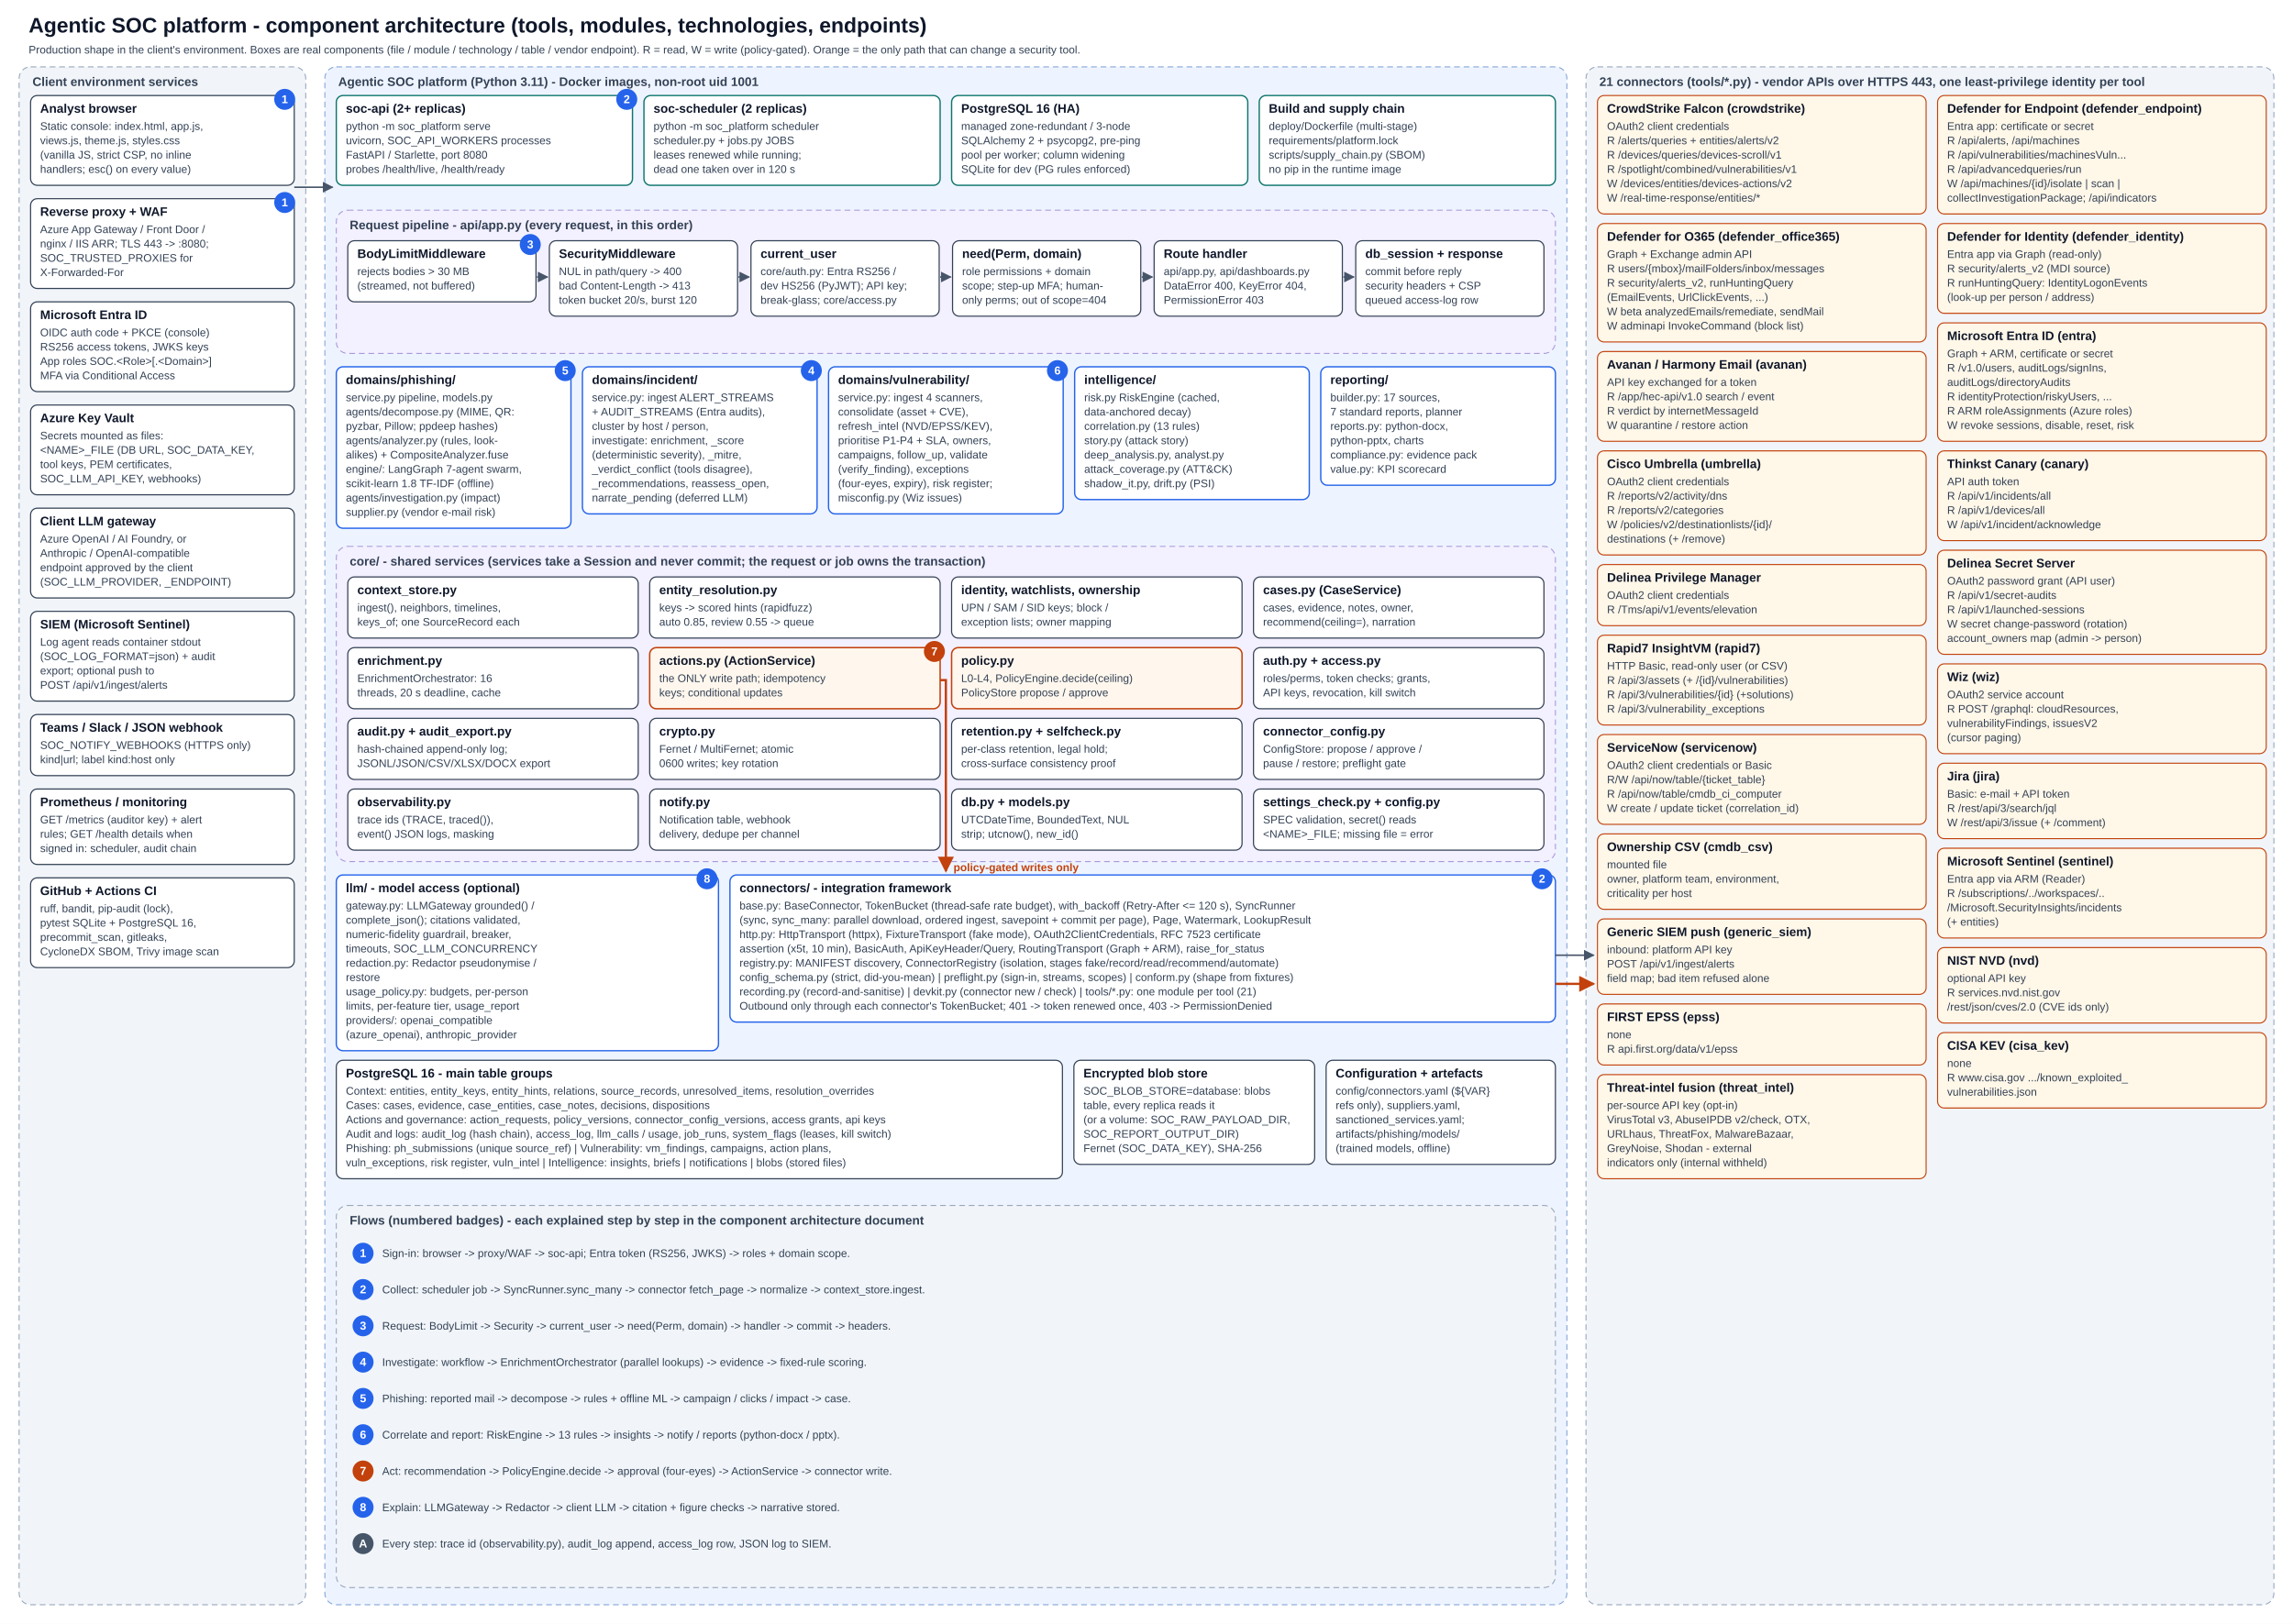
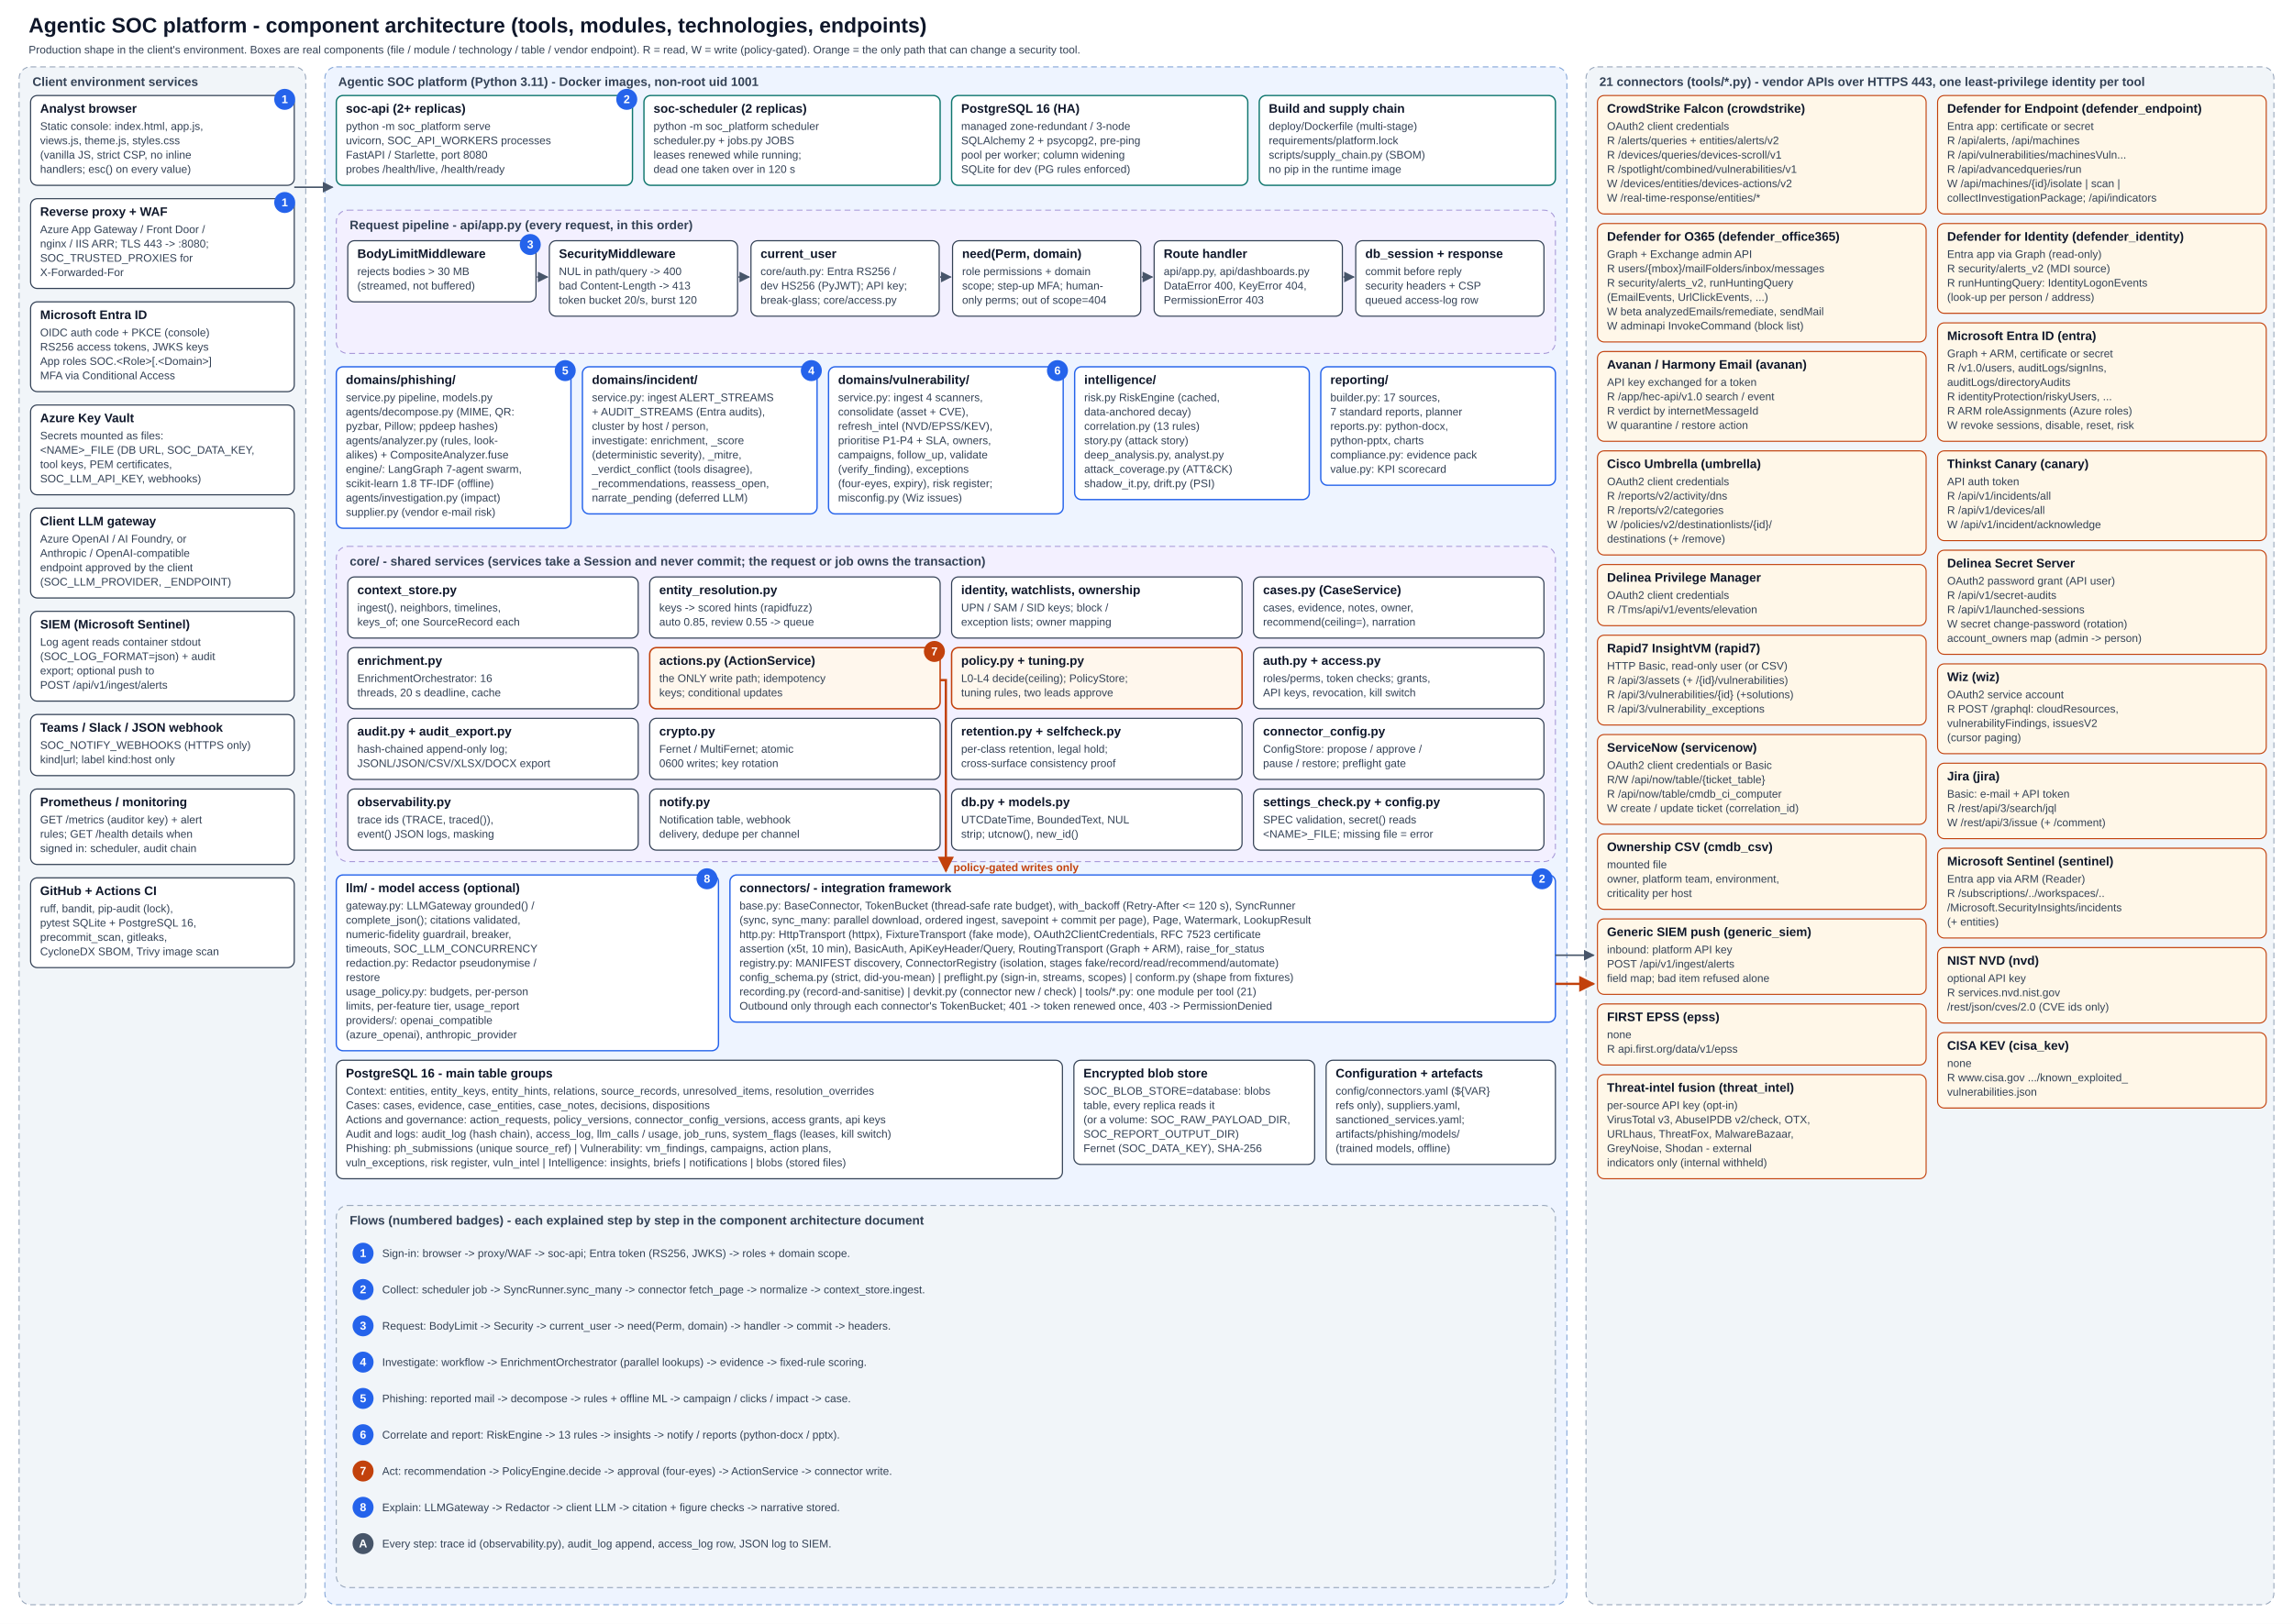
<svg xmlns="http://www.w3.org/2000/svg" viewBox="0 0 2400 1700" font-family="Segoe UI, Arial, sans-serif" font-size="14">
  <defs>
    <marker id="a" viewBox="0 0 10 10" refX="9" refY="5" markerWidth="7" markerHeight="7" orient="auto-start-reverse">
      <path d="M0,0 L10,5 L0,10 z" fill="#475569" />
    </marker>
    <marker id="w" viewBox="0 0 10 10" refX="9" refY="5" markerWidth="7" markerHeight="7" orient="auto-start-reverse">
      <path d="M0,0 L10,5 L0,10 z" fill="#c2410c" />
    </marker>
    <style>
      .zone{fill:#f1f5f9;stroke:#94a3b8;stroke-dasharray:6 4}
      .zoneb{fill:#eef4ff;stroke:#7ea2d6;stroke-dasharray:6 4}
      .zoned{fill:#f3f0ff;stroke:#a495d6;stroke-dasharray:6 4}
      .box{fill:#ffffff;stroke:#334155;stroke-width:1.2}
      .ctr{fill:#ffffff;stroke:#0f766e;stroke-width:1.4}
      .key{fill:#ffffff;stroke:#2563eb;stroke-width:1.4}
      .gov{fill:#fff7ed;stroke:#c2410c;stroke-width:1.5}
      .ext{fill:#fff7e8;stroke:#c2410c;stroke-width:1.1}
      .t{font-weight:600;fill:#0f172a;font-size:13px}
      .s{fill:#334155;font-size:11.5px}
      .m{fill:#334155;font-size:11.5px}
      .z{fill:#334155;font-weight:600;font-size:13px}
      .n{fill:#ffffff;font-weight:700;font-size:12px}
      .h{font-weight:600;fill:#0f172a}
      .line{stroke:#475569;stroke-width:1.6;fill:none;marker-end:url(#a)}
      .none{stroke:none;fill:none}
      .write{stroke:#c2410c;stroke-width:2.4;fill:none;marker-end:url(#w)}
      .lbl{fill:#1e293b;font-size:11.5px;font-weight:600}
      .wl{fill:#c2410c;font-size:11.5px;font-weight:700}
    </style>
  </defs>
  <rect width="2400" height="1700" fill="#ffffff" />
  <text x="30" y="34" class="h" font-size="22">Agentic SOC platform - component architecture (tools, modules, technologies, endpoints)</text>
  <text x="30" y="56" class="s">Production shape in the client's environment. Boxes are real components (file / module / technology / table / vendor endpoint). R = read, W = write (policy-gated). Orange = the only path that can change a security tool.</text>
  <rect x="20" y="70" width="300" height="1610" rx="12" class="zone" />
  <text x="34" y="90" class="z">Client environment services</text>
  <rect x="32" y="100" width="276" height="94" rx="7" class="box" />
  <text x="42" y="118" class="t">Analyst browser</text>
  <text x="42" y="136" class="s">Static console: index.html, app.js,</text>
  <text x="42" y="151" class="s">views.js, theme.js, styles.css</text>
  <text x="42" y="166" class="s">(vanilla JS, strict CSP, no inline</text>
  <text x="42" y="181" class="s">handlers; esc() on every value)</text>
  <rect x="32" y="208" width="276" height="94" rx="7" class="box" />
  <text x="42" y="226" class="t">Reverse proxy + WAF</text>
  <text x="42" y="244" class="s">Azure App Gateway / Front Door /</text>
  <text x="42" y="259" class="s">nginx / IIS ARR; TLS 443 -&gt; :8080;</text>
  <text x="42" y="274" class="s">SOC_TRUSTED_PROXIES for</text>
  <text x="42" y="289" class="s">X-Forwarded-For</text>
  <rect x="32" y="316" width="276" height="94" rx="7" class="box" />
  <text x="42" y="334" class="t">Microsoft Entra ID</text>
  <text x="42" y="352" class="s">OIDC auth code + PKCE (console)</text>
  <text x="42" y="367" class="s">RS256 access tokens, JWKS keys</text>
  <text x="42" y="382" class="s">App roles SOC.&lt;Role&gt;[.&lt;Domain&gt;]</text>
  <text x="42" y="397" class="s">MFA via Conditional Access</text>
  <rect x="32" y="424" width="276" height="94" rx="7" class="box" />
  <text x="42" y="442" class="t">Azure Key Vault</text>
  <text x="42" y="460" class="s">Secrets mounted as files:</text>
  <text x="42" y="475" class="s">&lt;NAME&gt;_FILE (DB URL, SOC_DATA_KEY,</text>
  <text x="42" y="490" class="s">tool keys, PEM certificates,</text>
  <text x="42" y="505" class="s">SOC_LLM_API_KEY, webhooks)</text>
  <rect x="32" y="532" width="276" height="94" rx="7" class="box" />
  <text x="42" y="550" class="t">Client LLM gateway</text>
  <text x="42" y="568" class="s">Azure OpenAI / AI Foundry, or</text>
  <text x="42" y="583" class="s">Anthropic / OpenAI-compatible</text>
  <text x="42" y="598" class="s">endpoint approved by the client</text>
  <text x="42" y="613" class="s">(SOC_LLM_PROVIDER, _ENDPOINT)</text>
  <rect x="32" y="640" width="276" height="94" rx="7" class="box" />
  <text x="42" y="658" class="t">SIEM (Microsoft Sentinel)</text>
  <text x="42" y="676" class="s">Log agent reads container stdout</text>
  <text x="42" y="691" class="s">(SOC_LOG_FORMAT=json) + audit</text>
  <text x="42" y="706" class="s">export; optional push to</text>
  <text x="42" y="721" class="s">POST /api/v1/ingest/alerts</text>
  <rect x="32" y="748" width="276" height="64" rx="7" class="box" />
  <text x="42" y="766" class="t">Teams / Slack / JSON webhook</text>
  <text x="42" y="784" class="s">SOC_NOTIFY_WEBHOOKS (HTTPS only)</text>
  <text x="42" y="799" class="s">kind|url; label kind:host only</text>
  <rect x="32" y="826" width="276" height="79" rx="7" class="box" />
  <text x="42" y="844" class="t">Prometheus / monitoring</text>
  <text x="42" y="862" class="s">GET /metrics (auditor key) + alert</text>
  <text x="42" y="877" class="s">rules; GET /health details when</text>
  <text x="42" y="892" class="s">signed in: scheduler, audit chain</text>
  <rect x="32" y="919" width="276" height="94" rx="7" class="box" />
  <text x="42" y="937" class="t">GitHub + Actions CI</text>
  <text x="42" y="955" class="s">ruff, bandit, pip-audit (lock),</text>
  <text x="42" y="970" class="s">pytest SQLite + PostgreSQL 16,</text>
  <text x="42" y="985" class="s">precommit_scan, gitleaks,</text>
  <text x="42" y="1000" class="s">CycloneDX SBOM, Trivy image scan</text>
  <circle cx="298" cy="104" r="11" fill="#2563eb" />
  <text x="298" y="108" class="n" text-anchor="middle">1</text>
  <circle cx="298" cy="212" r="11" fill="#2563eb" />
  <text x="298" y="216" class="n" text-anchor="middle">1</text>
  <rect x="340" y="70" width="1300" height="1610" rx="12" class="zoneb" />
  <text x="354" y="90" class="z">Agentic SOC platform (Python 3.11) - Docker images, non-root uid 1001</text>
  <rect x="352.0" y="100" width="310.0" height="94" rx="7" class="ctr" />
  <text x="362.0" y="118" class="t">soc-api (2+ replicas)</text>
  <text x="362.0" y="136" class="s">python -m soc_platform serve</text>
  <text x="362.0" y="151" class="s">uvicorn, SOC_API_WORKERS processes</text>
  <text x="362.0" y="166" class="s">FastAPI / Starlette, port 8080</text>
  <text x="362.0" y="181" class="s">probes /health/live, /health/ready</text>
  <rect x="674.0" y="100" width="310.0" height="94" rx="7" class="ctr" />
  <text x="684.0" y="118" class="t">soc-scheduler (2 replicas)</text>
  <text x="684.0" y="136" class="s">python -m soc_platform scheduler</text>
  <text x="684.0" y="151" class="s">scheduler.py + jobs.py JOBS</text>
  <text x="684.0" y="166" class="s">leases renewed while running;</text>
  <text x="684.0" y="181" class="s">dead one taken over in 120 s</text>
  <rect x="996.0" y="100" width="310.0" height="94" rx="7" class="ctr" />
  <text x="1006.0" y="118" class="t">PostgreSQL 16 (HA)</text>
  <text x="1006.0" y="136" class="s">managed zone-redundant / 3-node</text>
  <text x="1006.0" y="151" class="s">SQLAlchemy 2 + psycopg2, pre-ping</text>
  <text x="1006.0" y="166" class="s">pool per worker; column widening</text>
  <text x="1006.0" y="181" class="s">SQLite for dev (PG rules enforced)</text>
  <rect x="1318.0" y="100" width="310.0" height="94" rx="7" class="ctr" />
  <text x="1328.0" y="118" class="t">Build and supply chain</text>
  <text x="1328.0" y="136" class="s">deploy/Dockerfile (multi-stage)</text>
  <text x="1328.0" y="151" class="s">requirements/platform.lock</text>
  <text x="1328.0" y="166" class="s">scripts/supply_chain.py (SBOM)</text>
  <text x="1328.0" y="181" class="s">no pip in the runtime image</text>
  <circle cx="656.0" cy="104" r="11" fill="#2563eb" />
  <text x="656.0" y="108" class="n" text-anchor="middle">2</text>
  <rect x="352" y="220" width="1276" height="150" rx="12" class="zoned" />
  <text x="366" y="240" class="z">Request pipeline - api/app.py (every request, in this order)</text>
  <rect x="364.0" y="252" width="197.0" height="64" rx="7" class="box" />
  <text x="374.0" y="270" class="t">BodyLimitMiddleware</text>
  <text x="374.0" y="288" class="s">rejects bodies &gt; 30 MB</text>
  <text x="374.0" y="303" class="s">(streamed, not buffered)</text>
  <rect x="575.0" y="252" width="197.0" height="79" rx="7" class="box" />
  <text x="585.0" y="270" class="t">SecurityMiddleware</text>
  <text x="585.0" y="288" class="s">NUL in path/query -&gt; 400</text>
  <text x="585.0" y="303" class="s">bad Content-Length -&gt; 413</text>
  <text x="585.0" y="318" class="s">token bucket 20/s, burst 120</text>
  <path d="M562.0 290 H573.0" class="line" />
  <rect x="786.0" y="252" width="197.0" height="79" rx="7" class="box" />
  <text x="796.0" y="270" class="t">current_user</text>
  <text x="796.0" y="288" class="s">core/auth.py: Entra RS256 /</text>
  <text x="796.0" y="303" class="s">dev HS256 (PyJWT); API key;</text>
  <text x="796.0" y="318" class="s">break-glass; core/access.py</text>
  <path d="M773.0 290 H784.0" class="line" />
  <rect x="997.0" y="252" width="197.0" height="79" rx="7" class="box" />
  <text x="1007.0" y="270" class="t">need(Perm, domain)</text>
  <text x="1007.0" y="288" class="s">role permissions + domain</text>
  <text x="1007.0" y="303" class="s">scope; step-up MFA; human-</text>
  <text x="1007.0" y="318" class="s">only perms; out of scope=404</text>
  <path d="M984.0 290 H995.0" class="line" />
  <rect x="1208.0" y="252" width="197.0" height="79" rx="7" class="box" />
  <text x="1218.0" y="270" class="t">Route handler</text>
  <text x="1218.0" y="288" class="s">api/app.py, api/dashboards.py</text>
  <text x="1218.0" y="303" class="s">DataError 400, KeyError 404,</text>
  <text x="1218.0" y="318" class="s">PermissionError 403</text>
  <path d="M1195.0 290 H1206.0" class="line" />
  <rect x="1419.0" y="252" width="197.0" height="79" rx="7" class="box" />
  <text x="1429.0" y="270" class="t">db_session + response</text>
  <text x="1429.0" y="288" class="s">commit before reply</text>
  <text x="1429.0" y="303" class="s">security headers + CSP</text>
  <text x="1429.0" y="318" class="s">queued access-log row</text>
  <path d="M1406.0 290 H1417.0" class="line" />
  <circle cx="555.0" cy="256" r="11" fill="#2563eb" />
  <text x="555.0" y="260" class="n" text-anchor="middle">3</text>
  <rect x="352.0" y="384" width="245.6" height="169" rx="7" class="key" />
  <text x="362.0" y="402" class="t">domains/phishing/</text>
  <text x="362.0" y="420" class="s">service.py pipeline, models.py</text>
  <text x="362.0" y="435" class="s">agents/decompose.py (MIME, QR:</text>
  <text x="362.0" y="450" class="s">pyzbar, Pillow; ppdeep hashes)</text>
  <text x="362.0" y="465" class="s">agents/analyzer.py (rules, look-</text>
  <text x="362.0" y="480" class="s">alikes) + CompositeAnalyzer.fuse</text>
  <text x="362.0" y="495" class="s">engine/: LangGraph 7-agent swarm,</text>
  <text x="362.0" y="510" class="s">scikit-learn 1.8 TF-IDF (offline)</text>
  <text x="362.0" y="525" class="s">agents/investigation.py (impact)</text>
  <text x="362.0" y="540" class="s">supplier.py (vendor e-mail risk)</text>
  <rect x="609.6" y="384" width="245.6" height="154" rx="7" class="key" />
  <text x="619.6" y="402" class="t">domains/incident/</text>
  <text x="619.6" y="420" class="s">service.py: ingest ALERT_STREAMS</text>
  <text x="619.6" y="435" class="s">+ AUDIT_STREAMS (Entra audits),</text>
  <text x="619.6" y="450" class="s">cluster by host / person,</text>
  <text x="619.6" y="465" class="s">investigate: enrichment, _score</text>
  <text x="619.6" y="480" class="s">(deterministic severity), _mitre,</text>
  <text x="619.6" y="495" class="s">_verdict_conflict (tools disagree),</text>
  <text x="619.6" y="510" class="s">_recommendations, reassess_open,</text>
  <text x="619.6" y="525" class="s">narrate_pending (deferred LLM)</text>
  <rect x="867.2" y="384" width="245.6" height="154" rx="7" class="key" />
  <text x="877.2" y="402" class="t">domains/vulnerability/</text>
  <text x="877.2" y="420" class="s">service.py: ingest 4 scanners,</text>
  <text x="877.2" y="435" class="s">consolidate (asset + CVE),</text>
  <text x="877.2" y="450" class="s">refresh_intel (NVD/EPSS/KEV),</text>
  <text x="877.2" y="465" class="s">prioritise P1-P4 + SLA, owners,</text>
  <text x="877.2" y="480" class="s">campaigns, follow_up, validate</text>
  <text x="877.2" y="495" class="s">(verify_finding), exceptions</text>
  <text x="877.2" y="510" class="s">(four-eyes, expiry), risk register;</text>
  <text x="877.2" y="525" class="s">misconfig.py (Wiz issues)</text>
  <rect x="1124.8" y="384" width="245.6" height="139" rx="7" class="key" />
  <text x="1134.8" y="402" class="t">intelligence/</text>
  <text x="1134.8" y="420" class="s">risk.py RiskEngine (cached,</text>
  <text x="1134.8" y="435" class="s">data-anchored decay)</text>
  <text x="1134.8" y="450" class="s">correlation.py (13 rules)</text>
  <text x="1134.8" y="465" class="s">story.py (attack story)</text>
  <text x="1134.8" y="480" class="s">deep_analysis.py, analyst.py</text>
  <text x="1134.8" y="495" class="s">attack_coverage.py (ATT&amp;CK)</text>
  <text x="1134.8" y="510" class="s">shadow_it.py, drift.py (PSI)</text>
  <rect x="1382.4" y="384" width="245.6" height="124" rx="7" class="key" />
  <text x="1392.4" y="402" class="t">reporting/</text>
  <text x="1392.4" y="420" class="s">builder.py: 17 sources,</text>
  <text x="1392.4" y="435" class="s">7 standard reports, planner</text>
  <text x="1392.4" y="450" class="s">reports.py: python-docx,</text>
  <text x="1392.4" y="465" class="s">python-pptx, charts</text>
  <text x="1392.4" y="480" class="s">compliance.py: evidence pack</text>
  <text x="1392.4" y="495" class="s">value.py: KPI scorecard</text>
  <circle cx="591.6" cy="388" r="11" fill="#2563eb" />
  <text x="591.6" y="392" class="n" text-anchor="middle">5</text>
  <circle cx="849.2" cy="388" r="11" fill="#2563eb" />
  <text x="849.2" y="392" class="n" text-anchor="middle">4</text>
  <circle cx="1106.8" cy="388" r="11" fill="#2563eb" />
  <text x="1106.8" y="392" class="n" text-anchor="middle">6</text>
  <rect x="352" y="572" width="1276" height="330" rx="12" class="zoned" />
  <text x="366" y="592" class="z">core/ - shared services (services take a Session and never commit; the request or job owns the transaction)</text>
  <rect x="364.0" y="604" width="304.0" height="64" rx="7" class="box" />
  <text x="374.0" y="622" class="t">context_store.py</text>
  <text x="374.0" y="640" class="s">ingest(), neighbors, timelines,</text>
  <text x="374.0" y="655" class="s">keys_of; one SourceRecord each</text>
  <rect x="680.0" y="604" width="304.0" height="64" rx="7" class="box" />
  <text x="690.0" y="622" class="t">entity_resolution.py</text>
  <text x="690.0" y="640" class="s">keys -&gt; scored hints (rapidfuzz)</text>
  <text x="690.0" y="655" class="s">auto 0.85, review 0.55 -&gt; queue</text>
  <rect x="996.0" y="604" width="304.0" height="64" rx="7" class="box" />
  <text x="1006.0" y="622" class="t">identity, watchlists, ownership</text>
  <text x="1006.0" y="640" class="s">UPN / SAM / SID keys; block /</text>
  <text x="1006.0" y="655" class="s">exception lists; owner mapping</text>
  <rect x="1312.0" y="604" width="304.0" height="64" rx="7" class="box" />
  <text x="1322.0" y="622" class="t">cases.py (CaseService)</text>
  <text x="1322.0" y="640" class="s">cases, evidence, notes, owner,</text>
  <text x="1322.0" y="655" class="s">recommend(ceiling=), narration</text>
  <rect x="364.0" y="678" width="304.0" height="64" rx="7" class="box" />
  <text x="374.0" y="696" class="t">enrichment.py</text>
  <text x="374.0" y="714" class="s">EnrichmentOrchestrator: 16</text>
  <text x="374.0" y="729" class="s">threads, 20 s deadline, cache</text>
  <rect x="680.0" y="678" width="304.0" height="64" rx="7" class="gov" />
  <text x="690.0" y="696" class="t">actions.py (ActionService)</text>
  <text x="690.0" y="714" class="s">the ONLY write path; idempotency</text>
  <text x="690.0" y="729" class="s">keys; conditional updates</text>
  <rect x="996.0" y="678" width="304.0" height="64" rx="7" class="gov" />
-   <text x="1006.0" y="696" class="t">policy.py</text>
-   <text x="1006.0" y="714" class="s">L0-L4, PolicyEngine.decide(ceiling)</text>
-   <text x="1006.0" y="729" class="s">PolicyStore propose / approve</text>
+   <text x="1006.0" y="696" class="t">policy.py + tuning.py</text>
+   <text x="1006.0" y="714" class="s">L0-L4 decide(ceiling); PolicyStore;</text>
+   <text x="1006.0" y="729" class="s">tuning rules, two leads approve</text>
  <rect x="1312.0" y="678" width="304.0" height="64" rx="7" class="box" />
  <text x="1322.0" y="696" class="t">auth.py + access.py</text>
  <text x="1322.0" y="714" class="s">roles/perms, token checks; grants,</text>
  <text x="1322.0" y="729" class="s">API keys, revocation, kill switch</text>
  <rect x="364.0" y="752" width="304.0" height="64" rx="7" class="box" />
  <text x="374.0" y="770" class="t">audit.py + audit_export.py</text>
  <text x="374.0" y="788" class="s">hash-chained append-only log;</text>
  <text x="374.0" y="803" class="s">JSONL/JSON/CSV/XLSX/DOCX export</text>
  <rect x="680.0" y="752" width="304.0" height="64" rx="7" class="box" />
  <text x="690.0" y="770" class="t">crypto.py</text>
  <text x="690.0" y="788" class="s">Fernet / MultiFernet; atomic</text>
  <text x="690.0" y="803" class="s">0600 writes; key rotation</text>
  <rect x="996.0" y="752" width="304.0" height="64" rx="7" class="box" />
  <text x="1006.0" y="770" class="t">retention.py + selfcheck.py</text>
  <text x="1006.0" y="788" class="s">per-class retention, legal hold;</text>
  <text x="1006.0" y="803" class="s">cross-surface consistency proof</text>
  <rect x="1312.0" y="752" width="304.0" height="64" rx="7" class="box" />
  <text x="1322.0" y="770" class="t">connector_config.py</text>
  <text x="1322.0" y="788" class="s">ConfigStore: propose / approve /</text>
  <text x="1322.0" y="803" class="s">pause / restore; preflight gate</text>
  <rect x="364.0" y="826" width="304.0" height="64" rx="7" class="box" />
  <text x="374.0" y="844" class="t">observability.py</text>
  <text x="374.0" y="862" class="s">trace ids (TRACE, traced()),</text>
  <text x="374.0" y="877" class="s">event() JSON logs, masking</text>
  <rect x="680.0" y="826" width="304.0" height="64" rx="7" class="box" />
  <text x="690.0" y="844" class="t">notify.py</text>
  <text x="690.0" y="862" class="s">Notification table, webhook</text>
  <text x="690.0" y="877" class="s">delivery, dedupe per channel</text>
  <rect x="996.0" y="826" width="304.0" height="64" rx="7" class="box" />
  <text x="1006.0" y="844" class="t">db.py + models.py</text>
  <text x="1006.0" y="862" class="s">UTCDateTime, BoundedText, NUL</text>
  <text x="1006.0" y="877" class="s">strip; utcnow(), new_id()</text>
  <rect x="1312.0" y="826" width="304.0" height="64" rx="7" class="box" />
  <text x="1322.0" y="844" class="t">settings_check.py + config.py</text>
  <text x="1322.0" y="862" class="s">SPEC validation, secret() reads</text>
  <text x="1322.0" y="877" class="s">&lt;NAME&gt;_FILE; missing file = error</text>
  <circle cx="978.0" cy="682" r="11" fill="#c2410c" />
  <text x="978.0" y="686" class="n" text-anchor="middle">7</text>
  <rect x="352" y="916" width="400" height="184" rx="7" class="key" />
  <text x="362" y="934" class="t">llm/ - model access (optional)</text>
  <text x="362" y="952" class="s">gateway.py: LLMGateway grounded() /</text>
  <text x="362" y="967" class="s">complete_json(); citations validated,</text>
  <text x="362" y="982" class="s">numeric-fidelity guardrail, breaker,</text>
  <text x="362" y="997" class="s">timeouts, SOC_LLM_CONCURRENCY</text>
  <text x="362" y="1012" class="s">redaction.py: Redactor pseudonymise /</text>
  <text x="362" y="1027" class="s">restore</text>
  <text x="362" y="1042" class="s">usage_policy.py: budgets, per-person</text>
  <text x="362" y="1057" class="s">limits, per-feature tier, usage_report</text>
  <text x="362" y="1072" class="s">providers/: openai_compatible</text>
  <text x="362" y="1087" class="s">(azure_openai), anthropic_provider</text>
  <circle cx="740" cy="920" r="11" fill="#2563eb" />
  <text x="740" y="924" class="n" text-anchor="middle">8</text>
  <rect x="764" y="916" width="864" height="154" rx="7" class="key" />
  <text x="774" y="934" class="t">connectors/ - integration framework</text>
  <text x="774" y="952" class="s">base.py: BaseConnector, TokenBucket (thread-safe rate budget), with_backoff (Retry-After &lt;= 120 s), SyncRunner</text>
  <text x="774" y="967" class="s">(sync, sync_many: parallel download, ordered ingest, savepoint + commit per page), Page, Watermark, LookupResult</text>
  <text x="774" y="982" class="s">http.py: HttpTransport (httpx), FixtureTransport (fake mode), OAuth2ClientCredentials, RFC 7523 certificate</text>
  <text x="774" y="997" class="s">assertion (x5t, 10 min), BasicAuth, ApiKeyHeader/Query, RoutingTransport (Graph + ARM), raise_for_status</text>
  <text x="774" y="1012" class="s">registry.py: MANIFEST discovery, ConnectorRegistry (isolation, stages fake/record/read/recommend/automate)</text>
  <text x="774" y="1027" class="s">config_schema.py (strict, did-you-mean) | preflight.py (sign-in, streams, scopes) | conform.py (shape from fixtures)</text>
  <text x="774" y="1042" class="s">recording.py (record-and-sanitise) | devkit.py (connector new / check) | tools/*.py: one module per tool (21)</text>
  <text x="774" y="1057" class="s">Outbound only through each connector's TokenBucket; 401 -&gt; token renewed once, 403 -&gt; PermissionDenied</text>
  <circle cx="1614" cy="920" r="11" fill="#2563eb" />
  <text x="1614" y="924" class="n" text-anchor="middle">2</text>
  <rect x="352" y="1110" width="760" height="124" rx="7" class="box" />
  <text x="362" y="1128" class="t">PostgreSQL 16 - main table groups</text>
  <text x="362" y="1146" class="s">Context: entities, entity_keys, entity_hints, relations, source_records, unresolved_items, resolution_overrides</text>
  <text x="362" y="1161" class="s">Cases: cases, evidence, case_entities, case_notes, decisions, dispositions</text>
  <text x="362" y="1176" class="s">Actions and governance: action_requests, policy_versions, connector_config_versions, access grants, api keys</text>
  <text x="362" y="1191" class="s">Audit and logs: audit_log (hash chain), access_log, llm_calls / usage, job_runs, system_flags (leases, kill switch)</text>
  <text x="362" y="1206" class="s">Phishing: ph_submissions (unique source_ref) | Vulnerability: vm_findings, campaigns, action plans,</text>
  <text x="362" y="1221" class="s">vuln_exceptions, risk register, vuln_intel | Intelligence: insights, briefs | notifications | blobs (stored files)</text>
  <rect x="1124" y="1110" width="252" height="109" rx="7" class="box" />
  <text x="1134" y="1128" class="t">Encrypted blob store</text>
  <text x="1134" y="1146" class="s">SOC_BLOB_STORE=database: blobs</text>
  <text x="1134" y="1161" class="s">table, every replica reads it</text>
  <text x="1134" y="1176" class="s">(or a volume: SOC_RAW_PAYLOAD_DIR,</text>
  <text x="1134" y="1191" class="s">SOC_REPORT_OUTPUT_DIR)</text>
  <text x="1134" y="1206" class="s">Fernet (SOC_DATA_KEY), SHA-256</text>
  <rect x="1388" y="1110" width="240" height="109" rx="7" class="box" />
  <text x="1398" y="1128" class="t">Configuration + artefacts</text>
  <text x="1398" y="1146" class="s">config/connectors.yaml (${VAR}</text>
  <text x="1398" y="1161" class="s">refs only), suppliers.yaml,</text>
  <text x="1398" y="1176" class="s">sanctioned_services.yaml;</text>
  <text x="1398" y="1191" class="s">artifacts/phishing/models/</text>
  <text x="1398" y="1206" class="s">(trained models, offline)</text>
  <rect x="352" y="1262" width="1276" height="400" rx="12" class="zone" />
  <text x="366" y="1282" class="z">Flows (numbered badges) - each explained step by step in the component architecture document</text>
  <circle cx="380" cy="1312" r="11" fill="#2563eb" />
  <text x="380" y="1316" class="n" text-anchor="middle">1</text>
  <text x="400" y="1316" class="s">Sign-in: browser -&gt; proxy/WAF -&gt; soc-api; Entra token (RS256, JWKS) -&gt; roles + domain scope.</text>
  <circle cx="380" cy="1350" r="11" fill="#2563eb" />
  <text x="380" y="1354" class="n" text-anchor="middle">2</text>
  <text x="400" y="1354" class="s">Collect: scheduler job -&gt; SyncRunner.sync_many -&gt; connector fetch_page -&gt; normalize -&gt; context_store.ingest.</text>
  <circle cx="380" cy="1388" r="11" fill="#2563eb" />
  <text x="380" y="1392" class="n" text-anchor="middle">3</text>
  <text x="400" y="1392" class="s">Request: BodyLimit -&gt; Security -&gt; current_user -&gt; need(Perm, domain) -&gt; handler -&gt; commit -&gt; headers.</text>
  <circle cx="380" cy="1426" r="11" fill="#2563eb" />
  <text x="380" y="1430" class="n" text-anchor="middle">4</text>
  <text x="400" y="1430" class="s">Investigate: workflow -&gt; EnrichmentOrchestrator (parallel lookups) -&gt; evidence -&gt; fixed-rule scoring.</text>
  <circle cx="380" cy="1464" r="11" fill="#2563eb" />
  <text x="380" y="1468" class="n" text-anchor="middle">5</text>
  <text x="400" y="1468" class="s">Phishing: reported mail -&gt; decompose -&gt; rules + offline ML -&gt; campaign / clicks / impact -&gt; case.</text>
  <circle cx="380" cy="1502" r="11" fill="#2563eb" />
  <text x="380" y="1506" class="n" text-anchor="middle">6</text>
  <text x="400" y="1506" class="s">Correlate and report: RiskEngine -&gt; 13 rules -&gt; insights -&gt; notify / reports (python-docx / pptx).</text>
  <circle cx="380" cy="1540" r="11" fill="#c2410c" />
  <text x="380" y="1544" class="n" text-anchor="middle">7</text>
  <text x="400" y="1544" class="s">Act: recommendation -&gt; PolicyEngine.decide -&gt; approval (four-eyes) -&gt; ActionService -&gt; connector write.</text>
  <circle cx="380" cy="1578" r="11" fill="#2563eb" />
  <text x="380" y="1582" class="n" text-anchor="middle">8</text>
  <text x="400" y="1582" class="s">Explain: LLMGateway -&gt; Redactor -&gt; client LLM -&gt; citation + figure checks -&gt; narrative stored.</text>
  <circle cx="380" cy="1616" r="11" fill="#475569" />
  <text x="380" y="1620" class="n" text-anchor="middle">A</text>
  <text x="400" y="1620" class="s">Every step: trace id (observability.py), audit_log append, access_log row, JSON log to SIEM.</text>
  <rect x="1660" y="70" width="720" height="1610" rx="12" class="zone" />
  <text x="1674" y="90" class="z">21 connectors (tools/*.py) - vendor APIs over HTTPS 443, one least-privilege identity per tool</text>
  <rect x="1672" y="100" width="344" height="124" rx="7" class="ext" />
  <text x="1682" y="118" class="t">CrowdStrike Falcon  (crowdstrike)</text>
  <text x="1682" y="136" class="s">OAuth2 client credentials</text>
  <text x="1682" y="151" class="s">R /alerts/queries + entities/alerts/v2</text>
  <text x="1682" y="166" class="s">R /devices/queries/devices-scroll/v1</text>
  <text x="1682" y="181" class="s">R /spotlight/combined/vulnerabilities/v1</text>
  <text x="1682" y="196" class="s">W /devices/entities/devices-actions/v2</text>
  <text x="1682" y="211" class="s">W /real-time-response/entities/*</text>
  <rect x="2028" y="100" width="344" height="124" rx="7" class="ext" />
  <text x="2038" y="118" class="t">Defender for Endpoint  (defender_endpoint)</text>
  <text x="2038" y="136" class="s">Entra app: certificate or secret</text>
  <text x="2038" y="151" class="s">R /api/alerts, /api/machines</text>
  <text x="2038" y="166" class="s">R /api/vulnerabilities/machinesVuln...</text>
  <text x="2038" y="181" class="s">R /api/advancedqueries/run</text>
  <text x="2038" y="196" class="s">W /api/machines/{id}/isolate | scan |</text>
  <text x="2038" y="211" class="s">  collectInvestigationPackage; /api/indicators</text>
  <rect x="1672" y="234" width="344" height="124" rx="7" class="ext" />
  <text x="1682" y="252" class="t">Defender for O365  (defender_office365)</text>
  <text x="1682" y="270" class="s">Graph + Exchange admin API</text>
  <text x="1682" y="285" class="s">R users/{mbox}/mailFolders/inbox/messages</text>
  <text x="1682" y="300" class="s">R security/alerts_v2, runHuntingQuery</text>
  <text x="1682" y="315" class="s">  (EmailEvents, UrlClickEvents, ...)</text>
  <text x="1682" y="330" class="s">W beta analyzedEmails/remediate, sendMail</text>
  <text x="1682" y="345" class="s">W adminapi InvokeCommand (block list)</text>
  <rect x="2028" y="234" width="344" height="94" rx="7" class="ext" />
  <text x="2038" y="252" class="t">Defender for Identity  (defender_identity)</text>
  <text x="2038" y="270" class="s">Entra app via Graph (read-only)</text>
  <text x="2038" y="285" class="s">R security/alerts_v2 (MDI source)</text>
  <text x="2038" y="300" class="s">R runHuntingQuery: IdentityLogonEvents</text>
  <text x="2038" y="315" class="s">  (look-up per person / address)</text>
  <rect x="2028" y="338" width="344" height="124" rx="7" class="ext" />
  <text x="2038" y="356" class="t">Microsoft Entra ID  (entra)</text>
  <text x="2038" y="374" class="s">Graph + ARM, certificate or secret</text>
  <text x="2038" y="389" class="s">R /v1.0/users, auditLogs/signIns,</text>
  <text x="2038" y="404" class="s">  auditLogs/directoryAudits</text>
  <text x="2038" y="419" class="s">R identityProtection/riskyUsers, ...</text>
  <text x="2038" y="434" class="s">R ARM roleAssignments (Azure roles)</text>
  <text x="2038" y="449" class="s">W revoke sessions, disable, reset, risk</text>
  <rect x="1672" y="368" width="344" height="94" rx="7" class="ext" />
  <text x="1682" y="386" class="t">Avanan / Harmony Email  (avanan)</text>
  <text x="1682" y="404" class="s">API key exchanged for a token</text>
  <text x="1682" y="419" class="s">R /app/hec-api/v1.0 search / event</text>
  <text x="1682" y="434" class="s">R verdict by internetMessageId</text>
  <text x="1682" y="449" class="s">W quarantine / restore action</text>
  <rect x="1672" y="472" width="344" height="109" rx="7" class="ext" />
  <text x="1682" y="490" class="t">Cisco Umbrella  (umbrella)</text>
  <text x="1682" y="508" class="s">OAuth2 client credentials</text>
  <text x="1682" y="523" class="s">R /reports/v2/activity/dns</text>
  <text x="1682" y="538" class="s">R /reports/v2/categories</text>
  <text x="1682" y="553" class="s">W /policies/v2/destinationlists/{id}/</text>
  <text x="1682" y="568" class="s">  destinations (+ /remove)</text>
  <rect x="2028" y="472" width="344" height="94" rx="7" class="ext" />
  <text x="2038" y="490" class="t">Thinkst Canary  (canary)</text>
  <text x="2038" y="508" class="s">API auth token</text>
  <text x="2038" y="523" class="s">R /api/v1/incidents/all</text>
  <text x="2038" y="538" class="s">R /api/v1/devices/all</text>
  <text x="2038" y="553" class="s">W /api/v1/incident/acknowledge</text>
  <rect x="2028" y="576" width="344" height="109" rx="7" class="ext" />
  <text x="2038" y="594" class="t">Delinea Secret Server</text>
  <text x="2038" y="612" class="s">OAuth2 password grant (API user)</text>
  <text x="2038" y="627" class="s">R /api/v1/secret-audits</text>
  <text x="2038" y="642" class="s">R /api/v1/launched-sessions</text>
  <text x="2038" y="657" class="s">W secret change-password (rotation)</text>
  <text x="2038" y="672" class="s">account_owners map (admin -&gt; person)</text>
  <rect x="1672" y="591" width="344" height="64" rx="7" class="ext" />
  <text x="1682" y="609" class="t">Delinea Privilege Manager</text>
  <text x="1682" y="627" class="s">OAuth2 client credentials</text>
  <text x="1682" y="642" class="s">R /Tms/api/v1/events/elevation</text>
  <rect x="1672" y="665" width="344" height="94" rx="7" class="ext" />
  <text x="1682" y="683" class="t">Rapid7 InsightVM  (rapid7)</text>
  <text x="1682" y="701" class="s">HTTP Basic, read-only user (or CSV)</text>
  <text x="1682" y="716" class="s">R /api/3/assets (+ /{id}/vulnerabilities)</text>
  <text x="1682" y="731" class="s">R /api/3/vulnerabilities/{id} (+solutions)</text>
  <text x="1682" y="746" class="s">R /api/3/vulnerability_exceptions</text>
  <rect x="2028" y="695" width="344" height="94" rx="7" class="ext" />
  <text x="2038" y="713" class="t">Wiz  (wiz)</text>
  <text x="2038" y="731" class="s">OAuth2 service account</text>
  <text x="2038" y="746" class="s">R POST /graphql: cloudResources,</text>
  <text x="2038" y="761" class="s">  vulnerabilityFindings, issuesV2</text>
  <text x="2038" y="776" class="s">  (cursor paging)</text>
  <rect x="1672" y="769" width="344" height="94" rx="7" class="ext" />
  <text x="1682" y="787" class="t">ServiceNow  (servicenow)</text>
  <text x="1682" y="805" class="s">OAuth2 client credentials or Basic</text>
  <text x="1682" y="820" class="s">R/W /api/now/table/{ticket_table}</text>
  <text x="1682" y="835" class="s">R /api/now/table/cmdb_ci_computer</text>
  <text x="1682" y="850" class="s">W create / update ticket (correlation_id)</text>
  <rect x="2028" y="799" width="344" height="79" rx="7" class="ext" />
  <text x="2038" y="817" class="t">Jira  (jira)</text>
  <text x="2038" y="835" class="s">Basic: e-mail + API token</text>
  <text x="2038" y="850" class="s">R /rest/api/3/search/jql</text>
  <text x="2038" y="865" class="s">W /rest/api/3/issue (+ /comment)</text>
  <rect x="1672" y="873" width="344" height="79" rx="7" class="ext" />
  <text x="1682" y="891" class="t">Ownership CSV  (cmdb_csv)</text>
  <text x="1682" y="909" class="s">mounted file</text>
  <text x="1682" y="924" class="s">owner, platform team, environment,</text>
  <text x="1682" y="939" class="s">criticality per host</text>
  <rect x="2028" y="888" width="344" height="94" rx="7" class="ext" />
  <text x="2038" y="906" class="t">Microsoft Sentinel  (sentinel)</text>
  <text x="2038" y="924" class="s">Entra app via ARM (Reader)</text>
  <text x="2038" y="939" class="s">R /subscriptions/../workspaces/..</text>
  <text x="2038" y="954" class="s">  /Microsoft.SecurityInsights/incidents</text>
  <text x="2038" y="969" class="s">  (+ entities)</text>
  <rect x="1672" y="962" width="344" height="79" rx="7" class="ext" />
  <text x="1682" y="980" class="t">Generic SIEM push  (generic_siem)</text>
  <text x="1682" y="998" class="s">inbound: platform API key</text>
  <text x="1682" y="1013" class="s">POST /api/v1/ingest/alerts</text>
  <text x="1682" y="1028" class="s">field map; bad item refused alone</text>
  <rect x="2028" y="992" width="344" height="79" rx="7" class="ext" />
  <text x="2038" y="1010" class="t">NIST NVD  (nvd)</text>
  <text x="2038" y="1028" class="s">optional API key</text>
  <text x="2038" y="1043" class="s">R services.nvd.nist.gov</text>
  <text x="2038" y="1058" class="s">  /rest/json/cves/2.0 (CVE ids only)</text>
  <rect x="1672" y="1051" width="344" height="64" rx="7" class="ext" />
  <text x="1682" y="1069" class="t">FIRST EPSS  (epss)</text>
  <text x="1682" y="1087" class="s">none</text>
  <text x="1682" y="1102" class="s">R api.first.org/data/v1/epss</text>
  <rect x="2028" y="1081" width="344" height="79" rx="7" class="ext" />
  <text x="2038" y="1099" class="t">CISA KEV  (cisa_kev)</text>
  <text x="2038" y="1117" class="s">none</text>
  <text x="2038" y="1132" class="s">R www.cisa.gov .../known_exploited_</text>
  <text x="2038" y="1147" class="s">  vulnerabilities.json</text>
  <rect x="1672" y="1125" width="344" height="109" rx="7" class="ext" />
  <text x="1682" y="1143" class="t">Threat-intel fusion  (threat_intel)</text>
  <text x="1682" y="1161" class="s">per-source API key (opt-in)</text>
  <text x="1682" y="1176" class="s">VirusTotal v3, AbuseIPDB v2/check, OTX,</text>
  <text x="1682" y="1191" class="s">URLhaus, ThreatFox, MalwareBazaar,</text>
  <text x="1682" y="1206" class="s">GreyNoise, Shodan - external</text>
  <text x="1682" y="1221" class="s">indicators only (internal withheld)</text>
  <path d="M308 196 H348" class="line" />
  <path d="M1628 1000 H1668" class="line" />
  <path d="M984.0 712 H990.0 V912" class="write" />
  <text x="998.0" y="912" class="wl">policy-gated writes only</text>
  <path d="M1628 1030 H1668" class="write" />
</svg>
